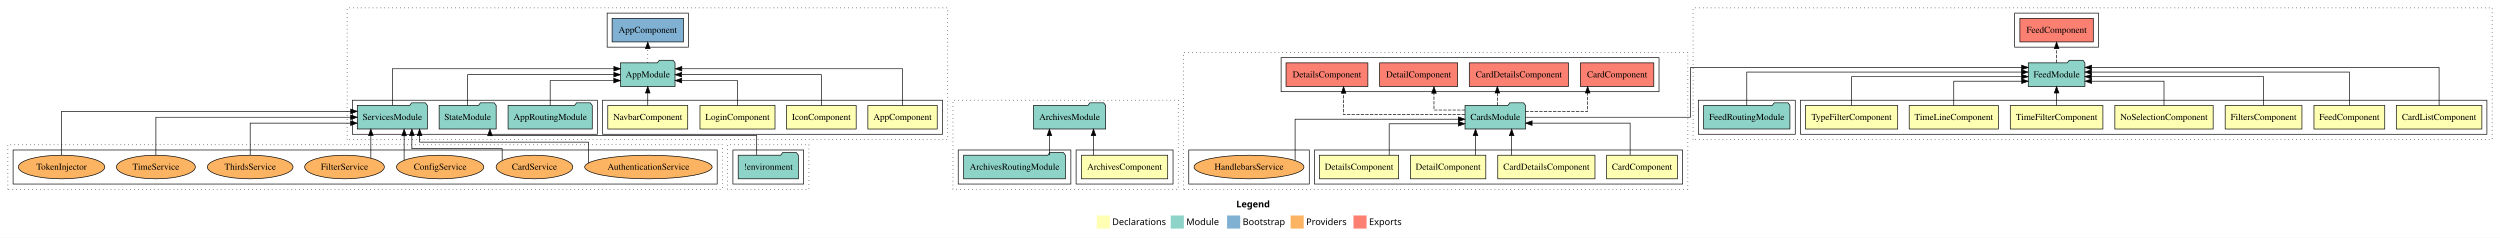
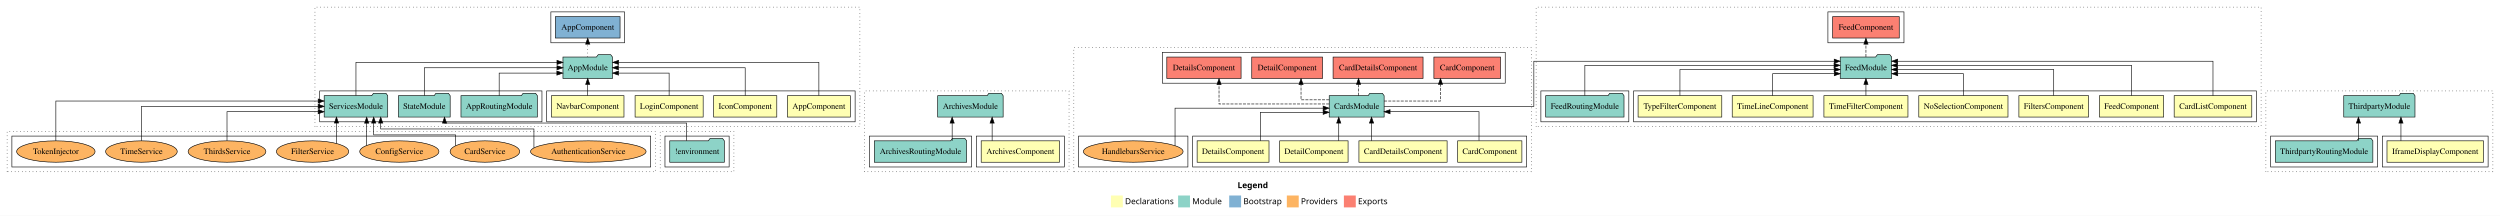
- <svg xmlns="http://www.w3.org/2000/svg" width="3817pt" height="363pt" viewBox="0.00 0.00 3817.00 363.00">
+ <svg xmlns="http://www.w3.org/2000/svg" width="4207pt" height="363pt" viewBox="0.00 0.00 4207.00 363.00">
  <g id="graph0" class="graph" transform="scale(1 1) rotate(0) translate(4 359)">
-     <polygon fill="#ffffff" stroke="transparent" points="-4,4 -4,-359 3813,-359 3813,4 -4,4" />
-     <text text-anchor="start" x="1883.509" y="-42.4" font-family="sans-serif" font-weight="bold" font-size="14.00" fill="#000000">Legend</text>
-     <polygon fill="#ffffb3" stroke="transparent" points="1670.5,-10 1670.5,-30 1690.5,-30 1690.5,-10 1670.5,-10" />
-     <text text-anchor="start" x="1694.129" y="-15.4" font-family="sans-serif" font-size="14.00" fill="#000000">  Declarations</text>
-     <polygon fill="#8dd3c7" stroke="transparent" points="1783.5,-10 1783.5,-30 1803.5,-30 1803.5,-10 1783.5,-10" />
-     <text text-anchor="start" x="1807.225" y="-15.4" font-family="sans-serif" font-size="14.00" fill="#000000">  Module</text>
-     <polygon fill="#80b1d3" stroke="transparent" points="1869.5,-10 1869.5,-30 1889.5,-30 1889.5,-10 1869.5,-10" />
-     <text text-anchor="start" x="1893.281" y="-15.4" font-family="sans-serif" font-size="14.00" fill="#000000">  Bootstrap</text>
-     <polygon fill="#fdb462" stroke="transparent" points="1966.5,-10 1966.5,-30 1986.5,-30 1986.5,-10 1966.5,-10" />
-     <text text-anchor="start" x="1990.173" y="-15.4" font-family="sans-serif" font-size="14.00" fill="#000000">  Providers</text>
-     <polygon fill="#fb8072" stroke="transparent" points="2062.5,-10 2062.5,-30 2082.5,-30 2082.5,-10 2062.5,-10" />
-     <text text-anchor="start" x="2086.226" y="-15.4" font-family="sans-serif" font-size="14.00" fill="#000000">  Exports</text>
+     <polygon fill="#ffffff" stroke="transparent" points="-4,4 -4,-359 4203,-359 4203,4 -4,4" />
+     <text text-anchor="start" x="2078.509" y="-42.4" font-family="sans-serif" font-weight="bold" font-size="14.00" fill="#000000">Legend</text>
+     <polygon fill="#ffffb3" stroke="transparent" points="1865.5,-10 1865.5,-30 1885.5,-30 1885.5,-10 1865.5,-10" />
+     <text text-anchor="start" x="1889.129" y="-15.4" font-family="sans-serif" font-size="14.00" fill="#000000">  Declarations</text>
+     <polygon fill="#8dd3c7" stroke="transparent" points="1978.5,-10 1978.5,-30 1998.5,-30 1998.5,-10 1978.5,-10" />
+     <text text-anchor="start" x="2002.225" y="-15.4" font-family="sans-serif" font-size="14.00" fill="#000000">  Module</text>
+     <polygon fill="#80b1d3" stroke="transparent" points="2064.5,-10 2064.5,-30 2084.5,-30 2084.5,-10 2064.5,-10" />
+     <text text-anchor="start" x="2088.281" y="-15.4" font-family="sans-serif" font-size="14.00" fill="#000000">  Bootstrap</text>
+     <polygon fill="#fdb462" stroke="transparent" points="2161.5,-10 2161.5,-30 2181.5,-30 2181.5,-10 2161.5,-10" />
+     <text text-anchor="start" x="2185.173" y="-15.4" font-family="sans-serif" font-size="14.00" fill="#000000">  Providers</text>
+     <polygon fill="#fb8072" stroke="transparent" points="2257.5,-10 2257.5,-30 2277.5,-30 2277.5,-10 2257.5,-10" />
+     <text text-anchor="start" x="2281.226" y="-15.4" font-family="sans-serif" font-size="14.00" fill="#000000">  Exports</text>
    <g id="clust1" class="cluster">
      <polygon fill="none" stroke="#000000" stroke-dasharray="1,5" points="526,-146 526,-347 1443,-347 1443,-146 526,-146" />
    </g>
    <g id="clust2" class="cluster">
      <polygon fill="none" stroke="#000000" points="916,-154 916,-206 1435,-206 1435,-154 916,-154" />
    </g>
    <g id="clust7" class="cluster">
      <polygon fill="none" stroke="#000000" points="534,-154 534,-206 908,-206 908,-154 534,-154" />
    </g>
    <g id="clust9" class="cluster">
      <polygon fill="none" stroke="#000000" points="923,-287 923,-339 1047,-339 1047,-287 923,-287" />
    </g>
    <g id="clust17" class="cluster">
      <polygon fill="none" stroke="#000000" stroke-dasharray="1,5" points="1451,-70 1451,-206 1795,-206 1795,-70 1451,-70" />
    </g>
    <g id="clust18" class="cluster">
      <polygon fill="none" stroke="#000000" points="1639,-78 1639,-130 1787,-130 1787,-78 1639,-78" />
    </g>
    <g id="clust20" class="cluster">
      <polygon fill="none" stroke="#000000" points="1459,-78 1459,-130 1631,-130 1631,-78 1459,-78" />
    </g>
    <g id="clust30" class="cluster">
      <polygon fill="none" stroke="#000000" stroke-dasharray="1,5" points="1803,-70 1803,-279 2573,-279 2573,-70 1803,-70" />
    </g>
    <g id="clust31" class="cluster">
      <polygon fill="none" stroke="#000000" points="2003,-78 2003,-130 2565,-130 2565,-78 2003,-78" />
    </g>
    <g id="clust37" class="cluster">
      <polygon fill="none" stroke="#000000" points="1952,-219 1952,-271 2529,-271 2529,-219 1952,-219" />
    </g>
    <g id="clust39" class="cluster">
      <polygon fill="none" stroke="#000000" points="1811,-78 1811,-130 1995,-130 1995,-78 1811,-78" />
    </g>
    <g id="clust40" class="cluster">
      <polygon fill="none" stroke="#000000" stroke-dasharray="1,5" points="2581,-146 2581,-347 3801,-347 3801,-146 2581,-146" />
    </g>
    <g id="clust41" class="cluster">
      <polygon fill="none" stroke="#000000" points="2745,-154 2745,-206 3793,-206 3793,-154 2745,-154" />
    </g>
    <g id="clust49" class="cluster">
      <polygon fill="none" stroke="#000000" points="2589,-154 2589,-206 2737,-206 2737,-154 2589,-154" />
    </g>
    <g id="clust50" class="cluster">
      <polygon fill="none" stroke="#000000" points="3072,-287 3072,-339 3200,-339 3200,-287 3072,-287" />
    </g>
    <g id="clust59" class="cluster">
      <polygon fill="none" stroke="#000000" stroke-dasharray="1,5" points="8,-70 8,-138 1099,-138 1099,-70 8,-70" />
    </g>
    <g id="clust64" class="cluster">
      <polygon fill="none" stroke="#000000" points="16,-78 16,-130 1091,-130 1091,-78 16,-78" />
    </g>
    <g id="clust65" class="cluster">
      <polygon fill="none" stroke="#000000" stroke-dasharray="1,5" points="1107,-70 1107,-138 1231,-138 1231,-70 1107,-70" />
    </g>
    <g id="clust67" class="cluster">
      <polygon fill="none" stroke="#000000" points="1115,-78 1115,-130 1223,-130 1223,-78 1115,-78" />
+     </g>
+     <g id="clust71" class="cluster">
+       <polygon fill="none" stroke="#000000" stroke-dasharray="1,5" points="3809,-70 3809,-206 4191,-206 4191,-70 3809,-70" />
+     </g>
+     <g id="clust72" class="cluster">
+       <polygon fill="none" stroke="#000000" points="4005,-78 4005,-130 4183,-130 4183,-78 4005,-78" />
+     </g>
+     <g id="clust74" class="cluster">
+       <polygon fill="none" stroke="#000000" points="3817,-78 3817,-130 3997,-130 3997,-78 3817,-78" />
    </g>
    <g id="node1" class="node">
      <polygon fill="#ffffb3" stroke="#000000" points="1426.94,-198 1321.06,-198 1321.06,-162 1426.94,-162 1426.94,-198" />
      <text text-anchor="middle" x="1374" y="-175.8" font-family="Times,serif" font-size="14.00" fill="#000000">AppComponent</text>
    </g>
    <g id="node5" class="node">
      <polygon fill="#8dd3c7" stroke="#000000" points="1026.657,-263 1023.657,-267 1002.657,-267 999.657,-263 943.343,-263 943.343,-227 1026.657,-227 1026.657,-263" />
      <text text-anchor="middle" x="985" y="-240.8" font-family="Times,serif" font-size="14.00" fill="#000000">AppModule</text>
    </g>
    <g id="edge1" class="edge">
      <path fill="none" stroke="#000000" d="M1374,-198.292C1374,-220.206 1374,-254 1374,-254 1374,-254 1036.999,-254 1036.999,-254" />
      <polygon fill="#000000" stroke="#000000" points="1036.999,-250.5 1026.999,-254 1036.999,-257.5 1036.999,-250.5" />
    </g>
    <g id="node2" class="node">
      <polygon fill="#ffffb3" stroke="#000000" points="1303.208,-198 1196.792,-198 1196.792,-162 1303.208,-162 1303.208,-198" />
      <text text-anchor="middle" x="1250" y="-175.8" font-family="Times,serif" font-size="14.00" fill="#000000">IconComponent</text>
    </g>
    <g id="edge2" class="edge">
      <path fill="none" stroke="#000000" d="M1250,-198.106C1250,-217.339 1250,-245 1250,-245 1250,-245 1036.698,-245 1036.698,-245" />
      <polygon fill="#000000" stroke="#000000" points="1036.698,-241.5 1026.698,-245 1036.698,-248.5 1036.698,-241.5" />
    </g>
    <g id="node3" class="node">
      <polygon fill="#ffffb3" stroke="#000000" points="1179.276,-198 1064.724,-198 1064.724,-162 1179.276,-162 1179.276,-198" />
      <text text-anchor="middle" x="1122" y="-175.8" font-family="Times,serif" font-size="14.00" fill="#000000">LoginComponent</text>
    </g>
    <g id="edge3" class="edge">
      <path fill="none" stroke="#000000" d="M1122,-198.027C1122,-214.398 1122,-236 1122,-236 1122,-236 1036.849,-236 1036.849,-236" />
      <polygon fill="#000000" stroke="#000000" points="1036.849,-232.5 1026.849,-236 1036.849,-239.5 1036.849,-232.5" />
    </g>
    <g id="node4" class="node">
      <polygon fill="#ffffb3" stroke="#000000" points="1046.03,-198 923.97,-198 923.97,-162 1046.03,-162 1046.03,-198" />
      <text text-anchor="middle" x="985" y="-175.8" font-family="Times,serif" font-size="14.00" fill="#000000">NavbarComponent</text>
    </g>
    <g id="edge4" class="edge">
      <path fill="none" stroke="#000000" d="M985,-198.106C985,-198.106 985,-216.991 985,-216.991" />
      <polygon fill="#000000" stroke="#000000" points="981.5,-216.991 985,-226.991 988.5,-216.991 981.5,-216.991" />
    </g>
    <g id="node9" class="node">
      <polygon fill="#80b1d3" stroke="#000000" points="1039.439,-331 930.561,-331 930.561,-295 1039.439,-295 1039.439,-331" />
      <text text-anchor="middle" x="985" y="-308.8" font-family="Times,serif" font-size="14.00" fill="#000000">AppComponent </text>
    </g>
    <g id="edge8" class="edge">
      <path fill="none" stroke="#000000" stroke-dasharray="1,5" d="M985,-263.223C985,-263.223 985,-284.727 985,-284.727" />
      <polygon fill="#000000" stroke="#000000" points="981.5,-284.727 985,-294.727 988.5,-284.727 981.5,-284.727" />
    </g>
    <g id="node6" class="node">
      <polygon fill="#8dd3c7" stroke="#000000" points="900.274,-198 897.274,-202 876.274,-202 873.274,-198 771.726,-198 771.726,-162 900.274,-162 900.274,-198" />
      <text text-anchor="middle" x="836" y="-175.8" font-family="Times,serif" font-size="14.00" fill="#000000">AppRoutingModule</text>
    </g>
    <g id="edge5" class="edge">
      <path fill="none" stroke="#000000" d="M836,-198.027C836,-214.398 836,-236 836,-236 836,-236 933.099,-236 933.099,-236" />
      <polygon fill="#000000" stroke="#000000" points="933.099,-239.5 943.099,-236 933.099,-232.5 933.099,-239.5" />
    </g>
    <g id="node7" class="node">
      <polygon fill="#8dd3c7" stroke="#000000" points="648.472,-198 645.472,-202 624.472,-202 621.472,-198 541.528,-198 541.528,-162 648.472,-162 648.472,-198" />
      <text text-anchor="middle" x="595" y="-175.8" font-family="Times,serif" font-size="14.00" fill="#000000">ServicesModule</text>
    </g>
    <g id="edge6" class="edge">
      <path fill="none" stroke="#000000" d="M595,-198.292C595,-220.206 595,-254 595,-254 595,-254 933.263,-254 933.263,-254" />
      <polygon fill="#000000" stroke="#000000" points="933.263,-257.5 943.263,-254 933.263,-250.5 933.263,-257.5" />
    </g>
    <g id="node8" class="node">
      <polygon fill="#8dd3c7" stroke="#000000" points="753.544,-198 750.544,-202 729.544,-202 726.544,-198 666.456,-198 666.456,-162 753.544,-162 753.544,-198" />
      <text text-anchor="middle" x="710" y="-175.8" font-family="Times,serif" font-size="14.00" fill="#000000">StateModule</text>
    </g>
    <g id="edge7" class="edge">
      <path fill="none" stroke="#000000" d="M710,-198.106C710,-217.339 710,-245 710,-245 710,-245 933.233,-245 933.233,-245" />
      <polygon fill="#000000" stroke="#000000" points="933.234,-248.5 943.233,-245 933.233,-241.5 933.234,-248.5" />
    </g>
    <g id="node10" class="node">
      <polygon fill="#ffffb3" stroke="#000000" points="1778.864,-122 1647.136,-122 1647.136,-86 1778.864,-86 1778.864,-122" />
      <text text-anchor="middle" x="1713" y="-99.8" font-family="Times,serif" font-size="14.00" fill="#000000">ArchivesComponent</text>
    </g>
    <g id="node11" class="node">
      <polygon fill="#8dd3c7" stroke="#000000" points="1684.081,-198 1681.081,-202 1660.081,-202 1657.081,-198 1573.919,-198 1573.919,-162 1684.081,-162 1684.081,-198" />
      <text text-anchor="middle" x="1629" y="-175.8" font-family="Times,serif" font-size="14.00" fill="#000000">ArchivesModule</text>
    </g>
    <g id="edge9" class="edge">
      <path fill="none" stroke="#000000" d="M1665.554,-122.011C1665.554,-122.011 1665.554,-151.855 1665.554,-151.855" />
      <polygon fill="#000000" stroke="#000000" points="1662.054,-151.855 1665.554,-161.855 1669.054,-151.855 1662.054,-151.855" />
    </g>
    <g id="node12" class="node">
      <polygon fill="#8dd3c7" stroke="#000000" points="1622.699,-122 1619.699,-126 1598.699,-126 1595.699,-122 1467.301,-122 1467.301,-86 1622.699,-86 1622.699,-122" />
      <text text-anchor="middle" x="1545" y="-99.8" font-family="Times,serif" font-size="14.00" fill="#000000">ArchivesRoutingModule</text>
    </g>
    <g id="edge10" class="edge">
      <path fill="none" stroke="#000000" d="M1598.28,-122.011C1598.28,-122.011 1598.28,-151.855 1598.28,-151.855" />
      <polygon fill="#000000" stroke="#000000" points="1594.78,-151.855 1598.28,-161.855 1601.78,-151.855 1594.78,-151.855" />
    </g>
    <g id="node13" class="node">
      <polygon fill="#ffffb3" stroke="#000000" points="2557.045,-122 2448.955,-122 2448.955,-86 2557.045,-86 2557.045,-122" />
      <text text-anchor="middle" x="2503" y="-99.8" font-family="Times,serif" font-size="14.00" fill="#000000">CardComponent</text>
    </g>
    <g id="node17" class="node">
      <polygon fill="#8dd3c7" stroke="#000000" points="2325.206,-198 2322.206,-202 2301.206,-202 2298.206,-198 2232.794,-198 2232.794,-162 2325.206,-162 2325.206,-198" />
      <text text-anchor="middle" x="2279" y="-175.8" font-family="Times,serif" font-size="14.00" fill="#000000">CardsModule</text>
    </g>
    <g id="edge11" class="edge">
      <path fill="none" stroke="#000000" d="M2484.875,-122.308C2484.875,-142.145 2484.875,-171 2484.875,-171 2484.875,-171 2335.202,-171 2335.202,-171" />
      <polygon fill="#000000" stroke="#000000" points="2335.202,-167.5 2325.202,-171 2335.202,-174.5 2335.202,-167.5" />
    </g>
    <g id="node14" class="node">
      <polygon fill="#ffffb3" stroke="#000000" points="2431.197,-122 2282.803,-122 2282.803,-86 2431.197,-86 2431.197,-122" />
      <text text-anchor="middle" x="2357" y="-99.8" font-family="Times,serif" font-size="14.00" fill="#000000">CardDetailsComponent</text>
    </g>
    <g id="edge12" class="edge">
      <path fill="none" stroke="#000000" d="M2304.003,-122.011C2304.003,-122.011 2304.003,-151.855 2304.003,-151.855" />
      <polygon fill="#000000" stroke="#000000" points="2300.503,-151.855 2304.003,-161.855 2307.503,-151.855 2300.503,-151.855" />
    </g>
    <g id="node15" class="node">
      <polygon fill="#ffffb3" stroke="#000000" points="2264.541,-122 2149.459,-122 2149.459,-86 2264.541,-86 2264.541,-122" />
      <text text-anchor="middle" x="2207" y="-99.8" font-family="Times,serif" font-size="14.00" fill="#000000">DetailComponent</text>
    </g>
    <g id="edge13" class="edge">
      <path fill="none" stroke="#000000" d="M2248.834,-122.011C2248.834,-122.011 2248.834,-151.855 2248.834,-151.855" />
      <polygon fill="#000000" stroke="#000000" points="2245.334,-151.855 2248.834,-161.855 2252.334,-151.855 2245.334,-151.855" />
    </g>
    <g id="node16" class="node">
      <polygon fill="#ffffb3" stroke="#000000" points="2131.485,-122 2010.515,-122 2010.515,-86 2131.485,-86 2131.485,-122" />
      <text text-anchor="middle" x="2071" y="-99.8" font-family="Times,serif" font-size="14.00" fill="#000000">DetailsComponent</text>
    </g>
    <g id="edge14" class="edge">
      <path fill="none" stroke="#000000" d="M2116.986,-122.035C2116.986,-141.576 2116.986,-170 2116.986,-170 2116.986,-170 2222.573,-170 2222.573,-170" />
      <polygon fill="#000000" stroke="#000000" points="2222.573,-173.5 2232.573,-170 2222.573,-166.5 2222.573,-173.5" />
    </g>
    <g id="node18" class="node">
      <polygon fill="#fb8072" stroke="#000000" points="2521.044,-263 2408.956,-263 2408.956,-227 2521.044,-227 2521.044,-263" />
      <text text-anchor="middle" x="2465" y="-240.8" font-family="Times,serif" font-size="14.00" fill="#000000">CardComponent </text>
    </g>
    <g id="edge15" class="edge">
      <path fill="none" stroke="#000000" stroke-dasharray="5,2" d="M2325.181,-189C2366.314,-189 2420.038,-189 2420.038,-189 2420.038,-189 2420.038,-216.973 2420.038,-216.973" />
      <polygon fill="#000000" stroke="#000000" points="2416.538,-216.973 2420.038,-226.973 2423.538,-216.973 2416.538,-216.973" />
    </g>
    <g id="node19" class="node">
      <polygon fill="#fb8072" stroke="#000000" points="2390.697,-263 2239.303,-263 2239.303,-227 2390.697,-227 2390.697,-263" />
      <text text-anchor="middle" x="2315" y="-240.8" font-family="Times,serif" font-size="14.00" fill="#000000">CardDetailsComponent </text>
    </g>
    <g id="edge16" class="edge">
      <path fill="none" stroke="#000000" stroke-dasharray="5,2" d="M2282.128,-198.106C2282.128,-198.106 2282.128,-216.991 2282.128,-216.991" />
      <polygon fill="#000000" stroke="#000000" points="2278.628,-216.991 2282.128,-226.991 2285.628,-216.991 2278.628,-216.991" />
    </g>
    <g id="node20" class="node">
      <polygon fill="#fb8072" stroke="#000000" points="2221.54,-263 2102.46,-263 2102.46,-227 2221.54,-227 2221.54,-263" />
      <text text-anchor="middle" x="2162" y="-240.8" font-family="Times,serif" font-size="14.00" fill="#000000">DetailComponent </text>
    </g>
    <g id="edge17" class="edge">
      <path fill="none" stroke="#000000" stroke-dasharray="5,2" d="M2232.736,-191C2209.148,-191 2185.375,-191 2185.375,-191 2185.375,-191 2185.375,-216.718 2185.375,-216.718" />
      <polygon fill="#000000" stroke="#000000" points="2181.875,-216.718 2185.375,-226.718 2188.875,-216.718 2181.875,-216.718" />
    </g>
    <g id="node21" class="node">
      <polygon fill="#fb8072" stroke="#000000" points="2084.485,-263 1959.514,-263 1959.514,-227 2084.485,-227 2084.485,-263" />
      <text text-anchor="middle" x="2022" y="-240.8" font-family="Times,serif" font-size="14.00" fill="#000000">DetailsComponent </text>
    </g>
    <g id="edge18" class="edge">
      <path fill="none" stroke="#000000" stroke-dasharray="5,2" d="M2232.684,-184C2165.09,-184 2047.375,-184 2047.375,-184 2047.375,-184 2047.375,-216.698 2047.375,-216.698" />
      <polygon fill="#000000" stroke="#000000" points="2043.875,-216.698 2047.375,-226.698 2050.875,-216.698 2043.875,-216.698" />
    </g>
    <g id="node30" class="node">
      <polygon fill="#8dd3c7" stroke="#000000" points="3179.262,-263 3176.262,-267 3155.262,-267 3152.262,-263 3092.738,-263 3092.738,-227 3179.262,-227 3179.262,-263" />
      <text text-anchor="middle" x="3136" y="-240.8" font-family="Times,serif" font-size="14.00" fill="#000000">FeedModule</text>
    </g>
    <g id="edge27" class="edge">
      <path fill="none" stroke="#000000" d="M2325.261,-180C2409.011,-180 2577.166,-180 2577.166,-180 2577.166,-180 2577.166,-256 2577.166,-256 2577.166,-256 3082.614,-256 3082.614,-256" />
      <polygon fill="#000000" stroke="#000000" points="3082.614,-259.5 3092.614,-256 3082.614,-252.5 3082.614,-259.5" />
    </g>
    <g id="node22" class="node">
      <ellipse fill="#fdb462" stroke="#000000" cx="1903" cy="-104" rx="83.926" ry="18" />
      <text text-anchor="middle" x="1903" y="-99.8" font-family="Times,serif" font-size="14.00" fill="#000000">HandlebarsService</text>
    </g>
    <g id="edge19" class="edge">
      <path fill="none" stroke="#000000" d="M1973.36,-113.845C1973.36,-133.771 1973.36,-177 1973.36,-177 1973.36,-177 2222.58,-177 2222.58,-177" />
      <polygon fill="#000000" stroke="#000000" points="2222.58,-180.5 2232.58,-177 2222.58,-173.5 2222.58,-180.5" />
    </g>
    <g id="node23" class="node">
      <polygon fill="#ffffb3" stroke="#000000" points="3785.323,-198 3654.677,-198 3654.677,-162 3785.323,-162 3785.323,-198" />
      <text text-anchor="middle" x="3720" y="-175.8" font-family="Times,serif" font-size="14.00" fill="#000000">CardListComponent</text>
    </g>
    <g id="edge20" class="edge">
      <path fill="none" stroke="#000000" d="M3720,-198.011C3720,-220.485 3720,-256 3720,-256 3720,-256 3189.418,-256 3189.418,-256" />
      <polygon fill="#000000" stroke="#000000" points="3189.418,-252.5 3179.418,-256 3189.418,-259.5 3189.418,-252.5" />
    </g>
    <g id="node24" class="node">
      <polygon fill="#ffffb3" stroke="#000000" points="3637.045,-198 3528.955,-198 3528.955,-162 3637.045,-162 3637.045,-198" />
      <text text-anchor="middle" x="3583" y="-175.8" font-family="Times,serif" font-size="14.00" fill="#000000">FeedComponent</text>
    </g>
    <g id="edge21" class="edge">
      <path fill="none" stroke="#000000" d="M3583,-198.129C3583,-218.572 3583,-249 3583,-249 3583,-249 3189.266,-249 3189.266,-249" />
      <polygon fill="#000000" stroke="#000000" points="3189.266,-245.5 3179.266,-249 3189.266,-252.5 3189.266,-245.5" />
    </g>
    <g id="node25" class="node">
      <polygon fill="#ffffb3" stroke="#000000" points="3510.607,-198 3393.393,-198 3393.393,-162 3510.607,-162 3510.607,-198" />
      <text text-anchor="middle" x="3452" y="-175.8" font-family="Times,serif" font-size="14.00" fill="#000000">FiltersComponent</text>
    </g>
    <g id="edge22" class="edge">
      <path fill="none" stroke="#000000" d="M3452,-198.267C3452,-216.555 3452,-242 3452,-242 3452,-242 3189.276,-242 3189.276,-242" />
      <polygon fill="#000000" stroke="#000000" points="3189.276,-238.5 3179.276,-242 3189.276,-245.5 3189.276,-238.5" />
    </g>
    <g id="node26" class="node">
      <polygon fill="#ffffb3" stroke="#000000" points="3375.038,-198 3224.962,-198 3224.962,-162 3375.038,-162 3375.038,-198" />
      <text text-anchor="middle" x="3300" y="-175.8" font-family="Times,serif" font-size="14.00" fill="#000000">NoSelectionComponent</text>
    </g>
    <g id="edge23" class="edge">
      <path fill="none" stroke="#000000" d="M3300,-198.009C3300,-214.049 3300,-235 3300,-235 3300,-235 3189.518,-235 3189.518,-235" />
      <polygon fill="#000000" stroke="#000000" points="3189.519,-231.5 3179.518,-235 3189.518,-238.5 3189.519,-231.5" />
    </g>
    <g id="node27" class="node">
      <polygon fill="#ffffb3" stroke="#000000" points="3206.711,-198 3065.289,-198 3065.289,-162 3206.711,-162 3206.711,-198" />
      <text text-anchor="middle" x="3136" y="-175.8" font-family="Times,serif" font-size="14.00" fill="#000000">TimeFilterComponent</text>
    </g>
    <g id="edge24" class="edge">
      <path fill="none" stroke="#000000" d="M3136,-198.106C3136,-198.106 3136,-216.991 3136,-216.991" />
      <polygon fill="#000000" stroke="#000000" points="3132.5,-216.991 3136,-226.991 3139.5,-216.991 3132.5,-216.991" />
    </g>
    <g id="node28" class="node">
      <polygon fill="#ffffb3" stroke="#000000" points="3047.039,-198 2910.961,-198 2910.961,-162 3047.039,-162 3047.039,-198" />
      <text text-anchor="middle" x="2979" y="-175.8" font-family="Times,serif" font-size="14.00" fill="#000000">TimeLineComponent</text>
    </g>
    <g id="edge25" class="edge">
      <path fill="none" stroke="#000000" d="M2979,-198.009C2979,-214.049 2979,-235 2979,-235 2979,-235 3082.684,-235 3082.684,-235" />
      <polygon fill="#000000" stroke="#000000" points="3082.684,-238.5 3092.684,-235 3082.683,-231.5 3082.684,-238.5" />
    </g>
    <g id="node29" class="node">
      <polygon fill="#ffffb3" stroke="#000000" points="2893.43,-198 2752.57,-198 2752.57,-162 2893.43,-162 2893.43,-198" />
      <text text-anchor="middle" x="2823" y="-175.8" font-family="Times,serif" font-size="14.00" fill="#000000">TypeFilterComponent</text>
    </g>
    <g id="edge26" class="edge">
      <path fill="none" stroke="#000000" d="M2823,-198.267C2823,-216.555 2823,-242 2823,-242 2823,-242 3082.479,-242 3082.479,-242" />
      <polygon fill="#000000" stroke="#000000" points="3082.479,-245.5 3092.479,-242 3082.479,-238.5 3082.479,-245.5" />
    </g>
    <g id="node32" class="node">
      <polygon fill="#fb8072" stroke="#000000" points="3192.044,-331 3079.956,-331 3079.956,-295 3192.044,-295 3192.044,-331" />
      <text text-anchor="middle" x="3136" y="-308.8" font-family="Times,serif" font-size="14.00" fill="#000000">FeedComponent </text>
    </g>
    <g id="edge29" class="edge">
      <path fill="none" stroke="#000000" stroke-dasharray="5,2" d="M3136,-263.223C3136,-263.223 3136,-284.727 3136,-284.727" />
      <polygon fill="#000000" stroke="#000000" points="3132.5,-284.727 3136,-294.727 3139.5,-284.727 3132.5,-284.727" />
    </g>
    <g id="node31" class="node">
      <polygon fill="#8dd3c7" stroke="#000000" points="2728.88,-198 2725.88,-202 2704.88,-202 2701.88,-198 2597.12,-198 2597.12,-162 2728.88,-162 2728.88,-198" />
      <text text-anchor="middle" x="2663" y="-175.8" font-family="Times,serif" font-size="14.00" fill="#000000">FeedRoutingModule</text>
    </g>
    <g id="edge28" class="edge">
      <path fill="none" stroke="#000000" d="M2663,-198.129C2663,-218.572 2663,-249 2663,-249 2663,-249 3082.349,-249 3082.349,-249" />
      <polygon fill="#000000" stroke="#000000" points="3082.349,-252.5 3092.349,-249 3082.349,-245.5 3082.349,-252.5" />
    </g>
    <g id="node33" class="node">
      <ellipse fill="#fdb462" stroke="#000000" cx="986" cy="-104" rx="97.268" ry="18" />
      <text text-anchor="middle" x="986" y="-99.8" font-family="Times,serif" font-size="14.00" fill="#000000">AuthenticationService</text>
    </g>
    <g id="edge30" class="edge">
      <path fill="none" stroke="#000000" d="M894.501,-110.275C894.501,-121.068 894.501,-142 894.501,-142 894.501,-142 636.66,-142 636.66,-142 636.66,-142 636.66,-151.89 636.66,-151.89" />
      <polygon fill="#000000" stroke="#000000" points="633.161,-151.89 636.66,-161.89 640.161,-151.89 633.161,-151.89" />
    </g>
    <g id="node34" class="node">
      <ellipse fill="#fdb462" stroke="#000000" cx="812" cy="-104" rx="58.525" ry="18" />
      <text text-anchor="middle" x="812" y="-99.8" font-family="Times,serif" font-size="14.00" fill="#000000">CardService</text>
    </g>
    <g id="edge31" class="edge">
      <path fill="none" stroke="#000000" d="M762.692,-113.793C762.692,-121.867 762.692,-132 762.692,-132 762.692,-132 624.835,-132 624.835,-132 624.835,-132 624.835,-151.853 624.835,-151.853" />
      <polygon fill="#000000" stroke="#000000" points="621.335,-151.853 624.835,-161.853 628.335,-151.853 621.335,-151.853" />
    </g>
    <g id="node35" class="node">
      <ellipse fill="#fdb462" stroke="#000000" cx="668" cy="-104" rx="66.632" ry="18" />
      <text text-anchor="middle" x="668" y="-99.8" font-family="Times,serif" font-size="14.00" fill="#000000">ConfigService</text>
    </g>
    <g id="edge32" class="edge">
      <path fill="none" stroke="#000000" d="M613.01,-114.25C613.01,-114.25 613.01,-151.769 613.01,-151.769" />
      <polygon fill="#000000" stroke="#000000" points="609.51,-151.769 613.01,-161.769 616.51,-151.769 609.51,-151.769" />
    </g>
    <g id="node36" class="node">
      <ellipse fill="#fdb462" stroke="#000000" cx="522" cy="-104" rx="60.825" ry="18" />
      <text text-anchor="middle" x="522" y="-99.8" font-family="Times,serif" font-size="14.00" fill="#000000">FilterService</text>
    </g>
    <g id="edge33" class="edge">
      <path fill="none" stroke="#000000" d="M562.213,-117.587C562.213,-117.587 562.213,-151.957 562.213,-151.957" />
      <polygon fill="#000000" stroke="#000000" points="558.713,-151.957 562.213,-161.957 565.713,-151.958 558.713,-151.957" />
    </g>
    <g id="node37" class="node">
      <ellipse fill="#fdb462" stroke="#000000" cx="378" cy="-104" rx="65.405" ry="18" />
      <text text-anchor="middle" x="378" y="-99.8" font-family="Times,serif" font-size="14.00" fill="#000000">ThirdsService</text>
    </g>
    <g id="edge34" class="edge">
      <path fill="none" stroke="#000000" d="M378,-122.308C378,-142.145 378,-171 378,-171 378,-171 531.36,-171 531.36,-171" />
      <polygon fill="#000000" stroke="#000000" points="531.36,-174.5 541.36,-171 531.36,-167.5 531.36,-174.5" />
    </g>
    <g id="node38" class="node">
      <ellipse fill="#fdb462" stroke="#000000" cx="234" cy="-104" rx="60.248" ry="18" />
      <text text-anchor="middle" x="234" y="-99.8" font-family="Times,serif" font-size="14.00" fill="#000000">TimeService</text>
    </g>
    <g id="edge35" class="edge">
      <path fill="none" stroke="#000000" d="M234,-122.011C234,-144.485 234,-180 234,-180 234,-180 531.345,-180 531.345,-180" />
      <polygon fill="#000000" stroke="#000000" points="531.345,-183.5 541.345,-180 531.344,-176.5 531.345,-183.5" />
    </g>
    <g id="node39" class="node">
      <ellipse fill="#fdb462" stroke="#000000" cx="90" cy="-104" rx="65.972" ry="18" />
      <text text-anchor="middle" x="90" y="-99.8" font-family="Times,serif" font-size="14.00" fill="#000000">TokenInjector</text>
    </g>
    <g id="edge36" class="edge">
      <path fill="none" stroke="#000000" d="M90,-122.026C90,-146.977 90,-189 90,-189 90,-189 531.434,-189 531.434,-189" />
      <polygon fill="#000000" stroke="#000000" points="531.434,-192.5 541.434,-189 531.434,-185.5 531.434,-192.5" />
    </g>
    <g id="node40" class="node">
      <polygon fill="#8dd3c7" stroke="#000000" points="1214.923,-122 1211.923,-126 1190.923,-126 1187.923,-122 1123.077,-122 1123.077,-86 1214.923,-86 1214.923,-122" />
      <text text-anchor="middle" x="1169" y="-99.8" font-family="Times,serif" font-size="14.00" fill="#000000">!environment</text>
    </g>
    <g id="edge37" class="edge">
      <path fill="none" stroke="#000000" d="M1151.338,-122.147C1151.338,-135.739 1151.338,-152 1151.338,-152 1151.338,-152 744.027,-152 744.027,-152 744.027,-152 744.027,-152.979 744.027,-152.979" />
      <polygon fill="#000000" stroke="#000000" points="740.527,-151.793 744.027,-161.793 747.527,-151.793 740.527,-151.793" />
    </g>
+     <g id="node41" class="node">
+       <polygon fill="#ffffb3" stroke="#000000" points="4175.181,-122 4012.819,-122 4012.819,-86 4175.181,-86 4175.181,-122" />
+       <text text-anchor="middle" x="4094" y="-99.8" font-family="Times,serif" font-size="14.00" fill="#000000">IframeDisplayComponent</text>
+     </g>
+     <g id="node42" class="node">
+       <polygon fill="#8dd3c7" stroke="#000000" points="4059.92,-198 4056.92,-202 4035.92,-202 4032.92,-198 3940.08,-198 3940.08,-162 4059.92,-162 4059.92,-198" />
+       <text text-anchor="middle" x="4000" y="-175.8" font-family="Times,serif" font-size="14.00" fill="#000000">ThirdpartyModule</text>
+     </g>
+     <g id="edge38" class="edge">
+       <path fill="none" stroke="#000000" d="M4036.31,-122.011C4036.31,-122.011 4036.31,-151.855 4036.31,-151.855" />
+       <polygon fill="#000000" stroke="#000000" points="4032.81,-151.855 4036.31,-161.855 4039.81,-151.855 4032.81,-151.855" />
+     </g>
+     <g id="node43" class="node">
+       <polygon fill="#8dd3c7" stroke="#000000" points="3989.038,-122 3986.038,-126 3965.038,-126 3962.038,-122 3824.962,-122 3824.962,-86 3989.038,-86 3989.038,-122" />
+       <text text-anchor="middle" x="3907" y="-99.8" font-family="Times,serif" font-size="14.00" fill="#000000">ThirdpartyRoutingModule</text>
+     </g>
+     <g id="edge39" class="edge">
+       <path fill="none" stroke="#000000" d="M3964.78,-122.011C3964.78,-122.011 3964.78,-151.855 3964.78,-151.855" />
+       <polygon fill="#000000" stroke="#000000" points="3961.28,-151.855 3964.78,-161.855 3968.28,-151.855 3961.28,-151.855" />
+     </g>
  </g>
</svg>
